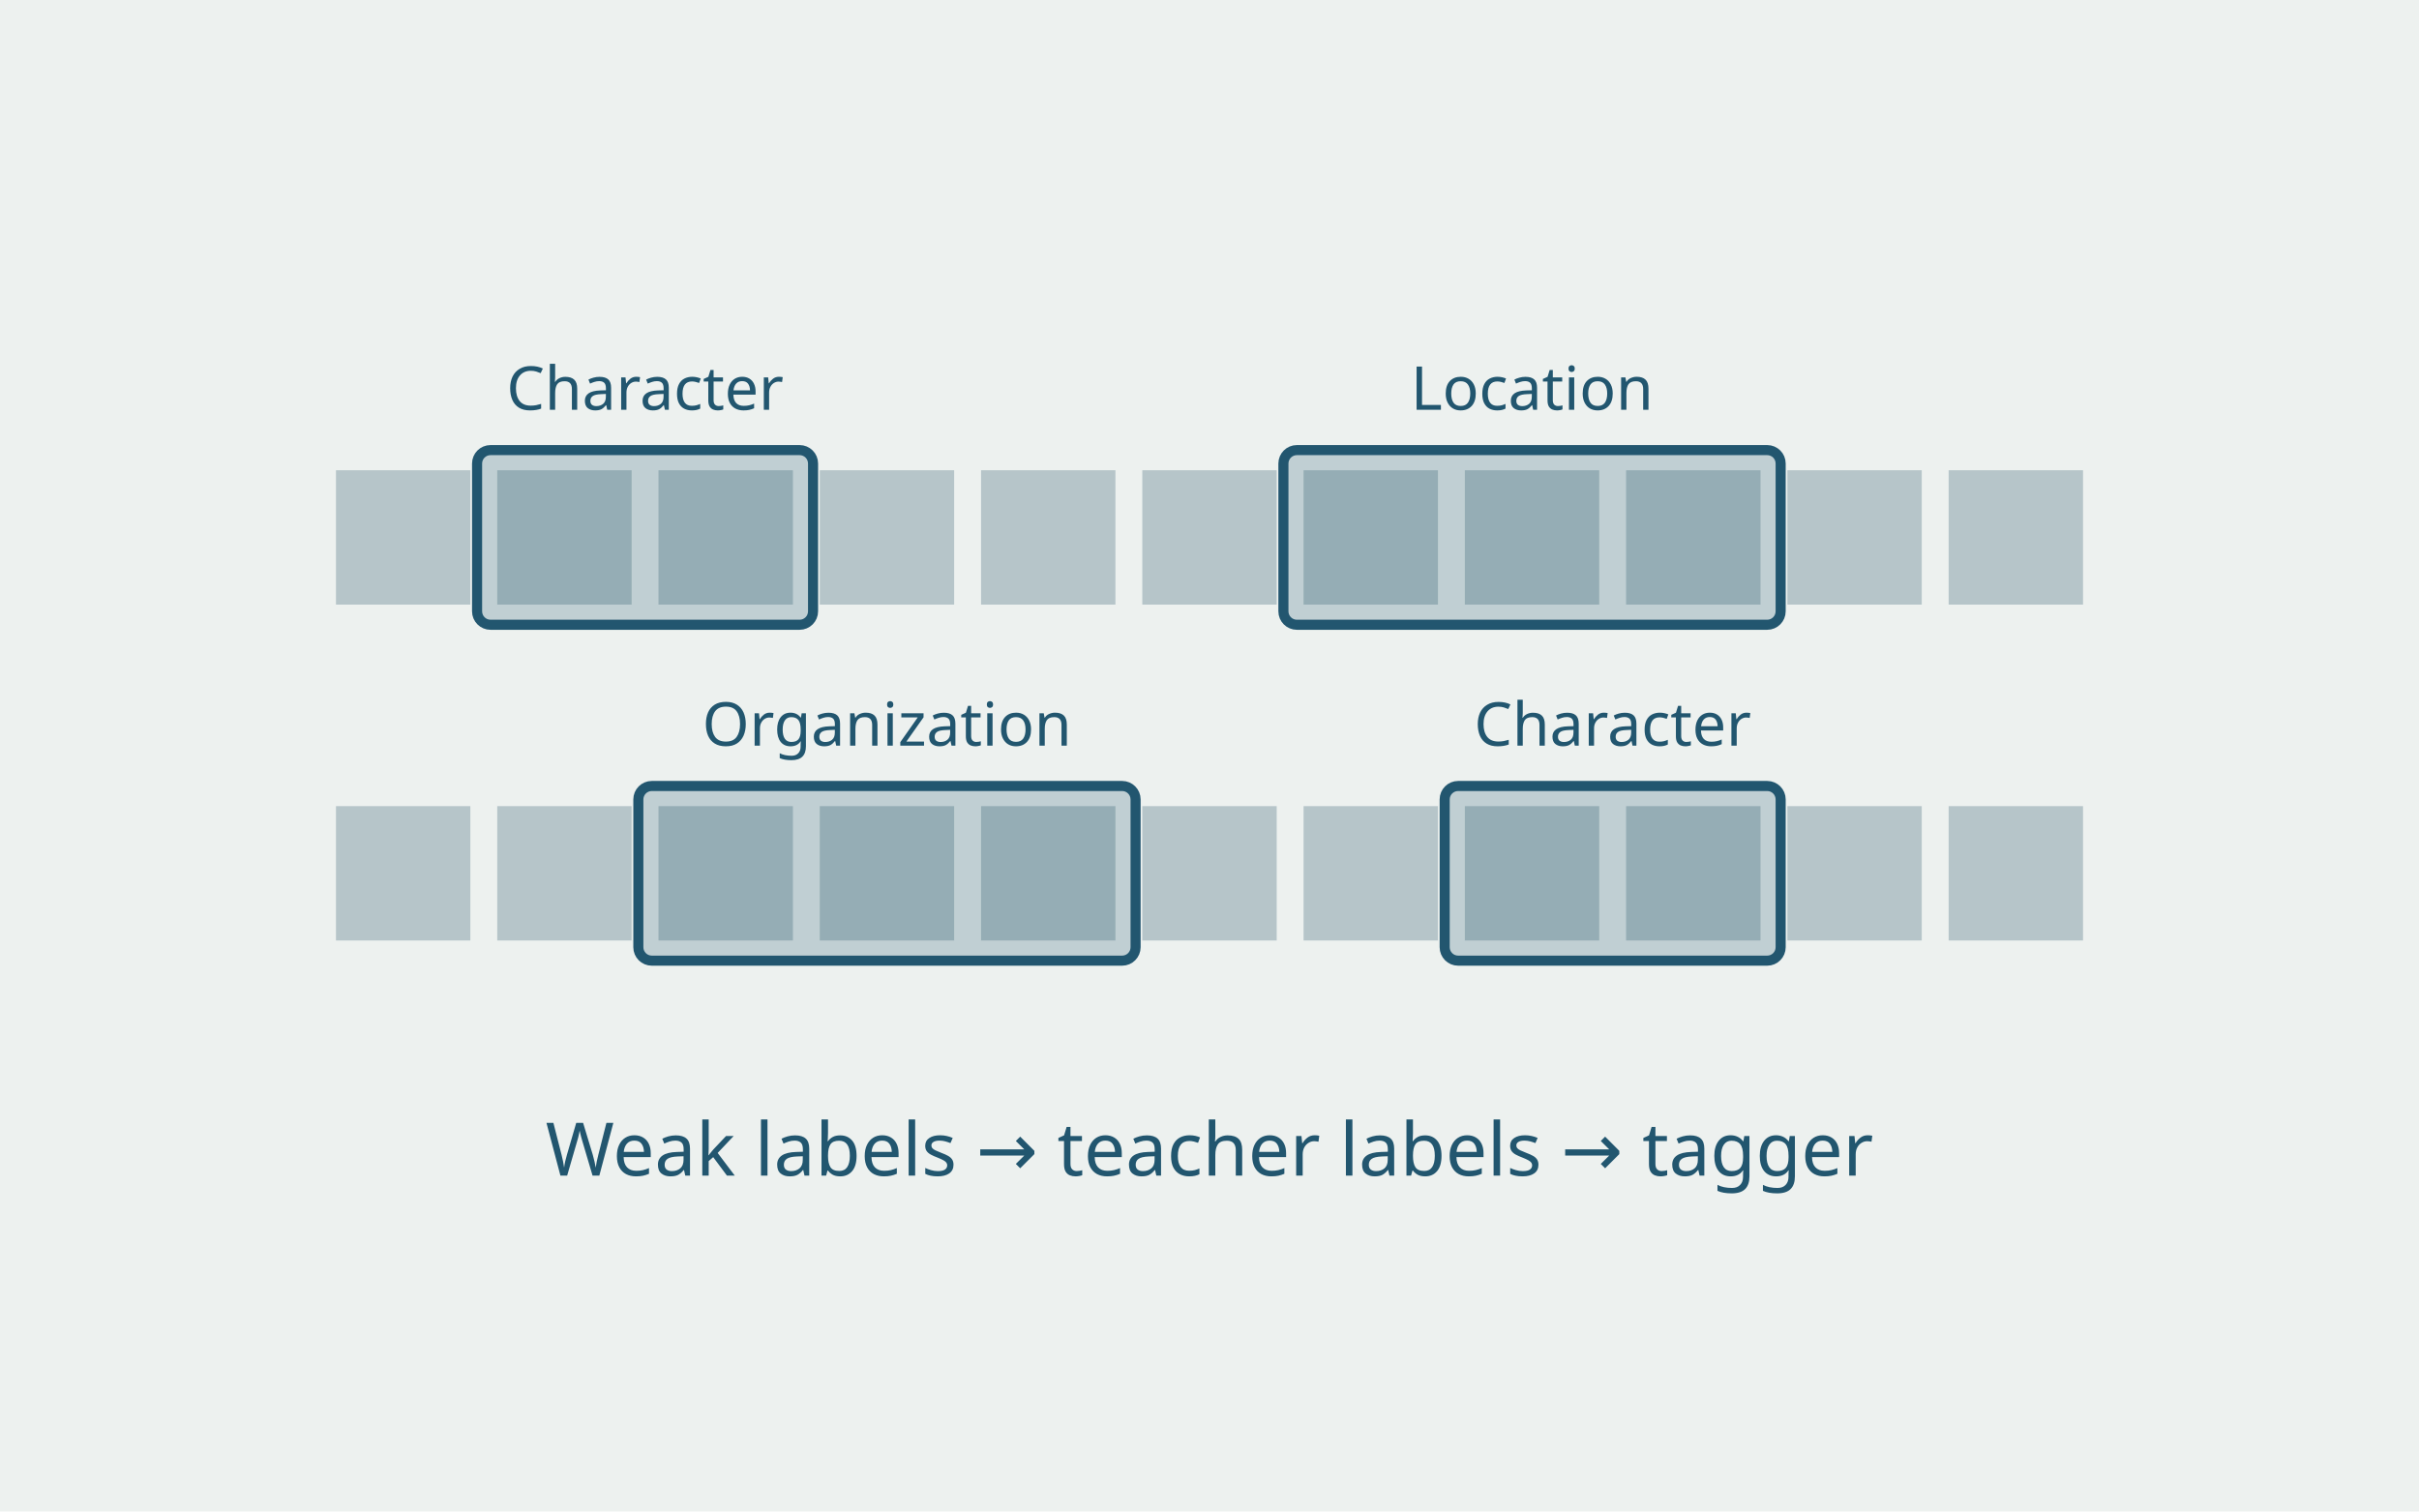
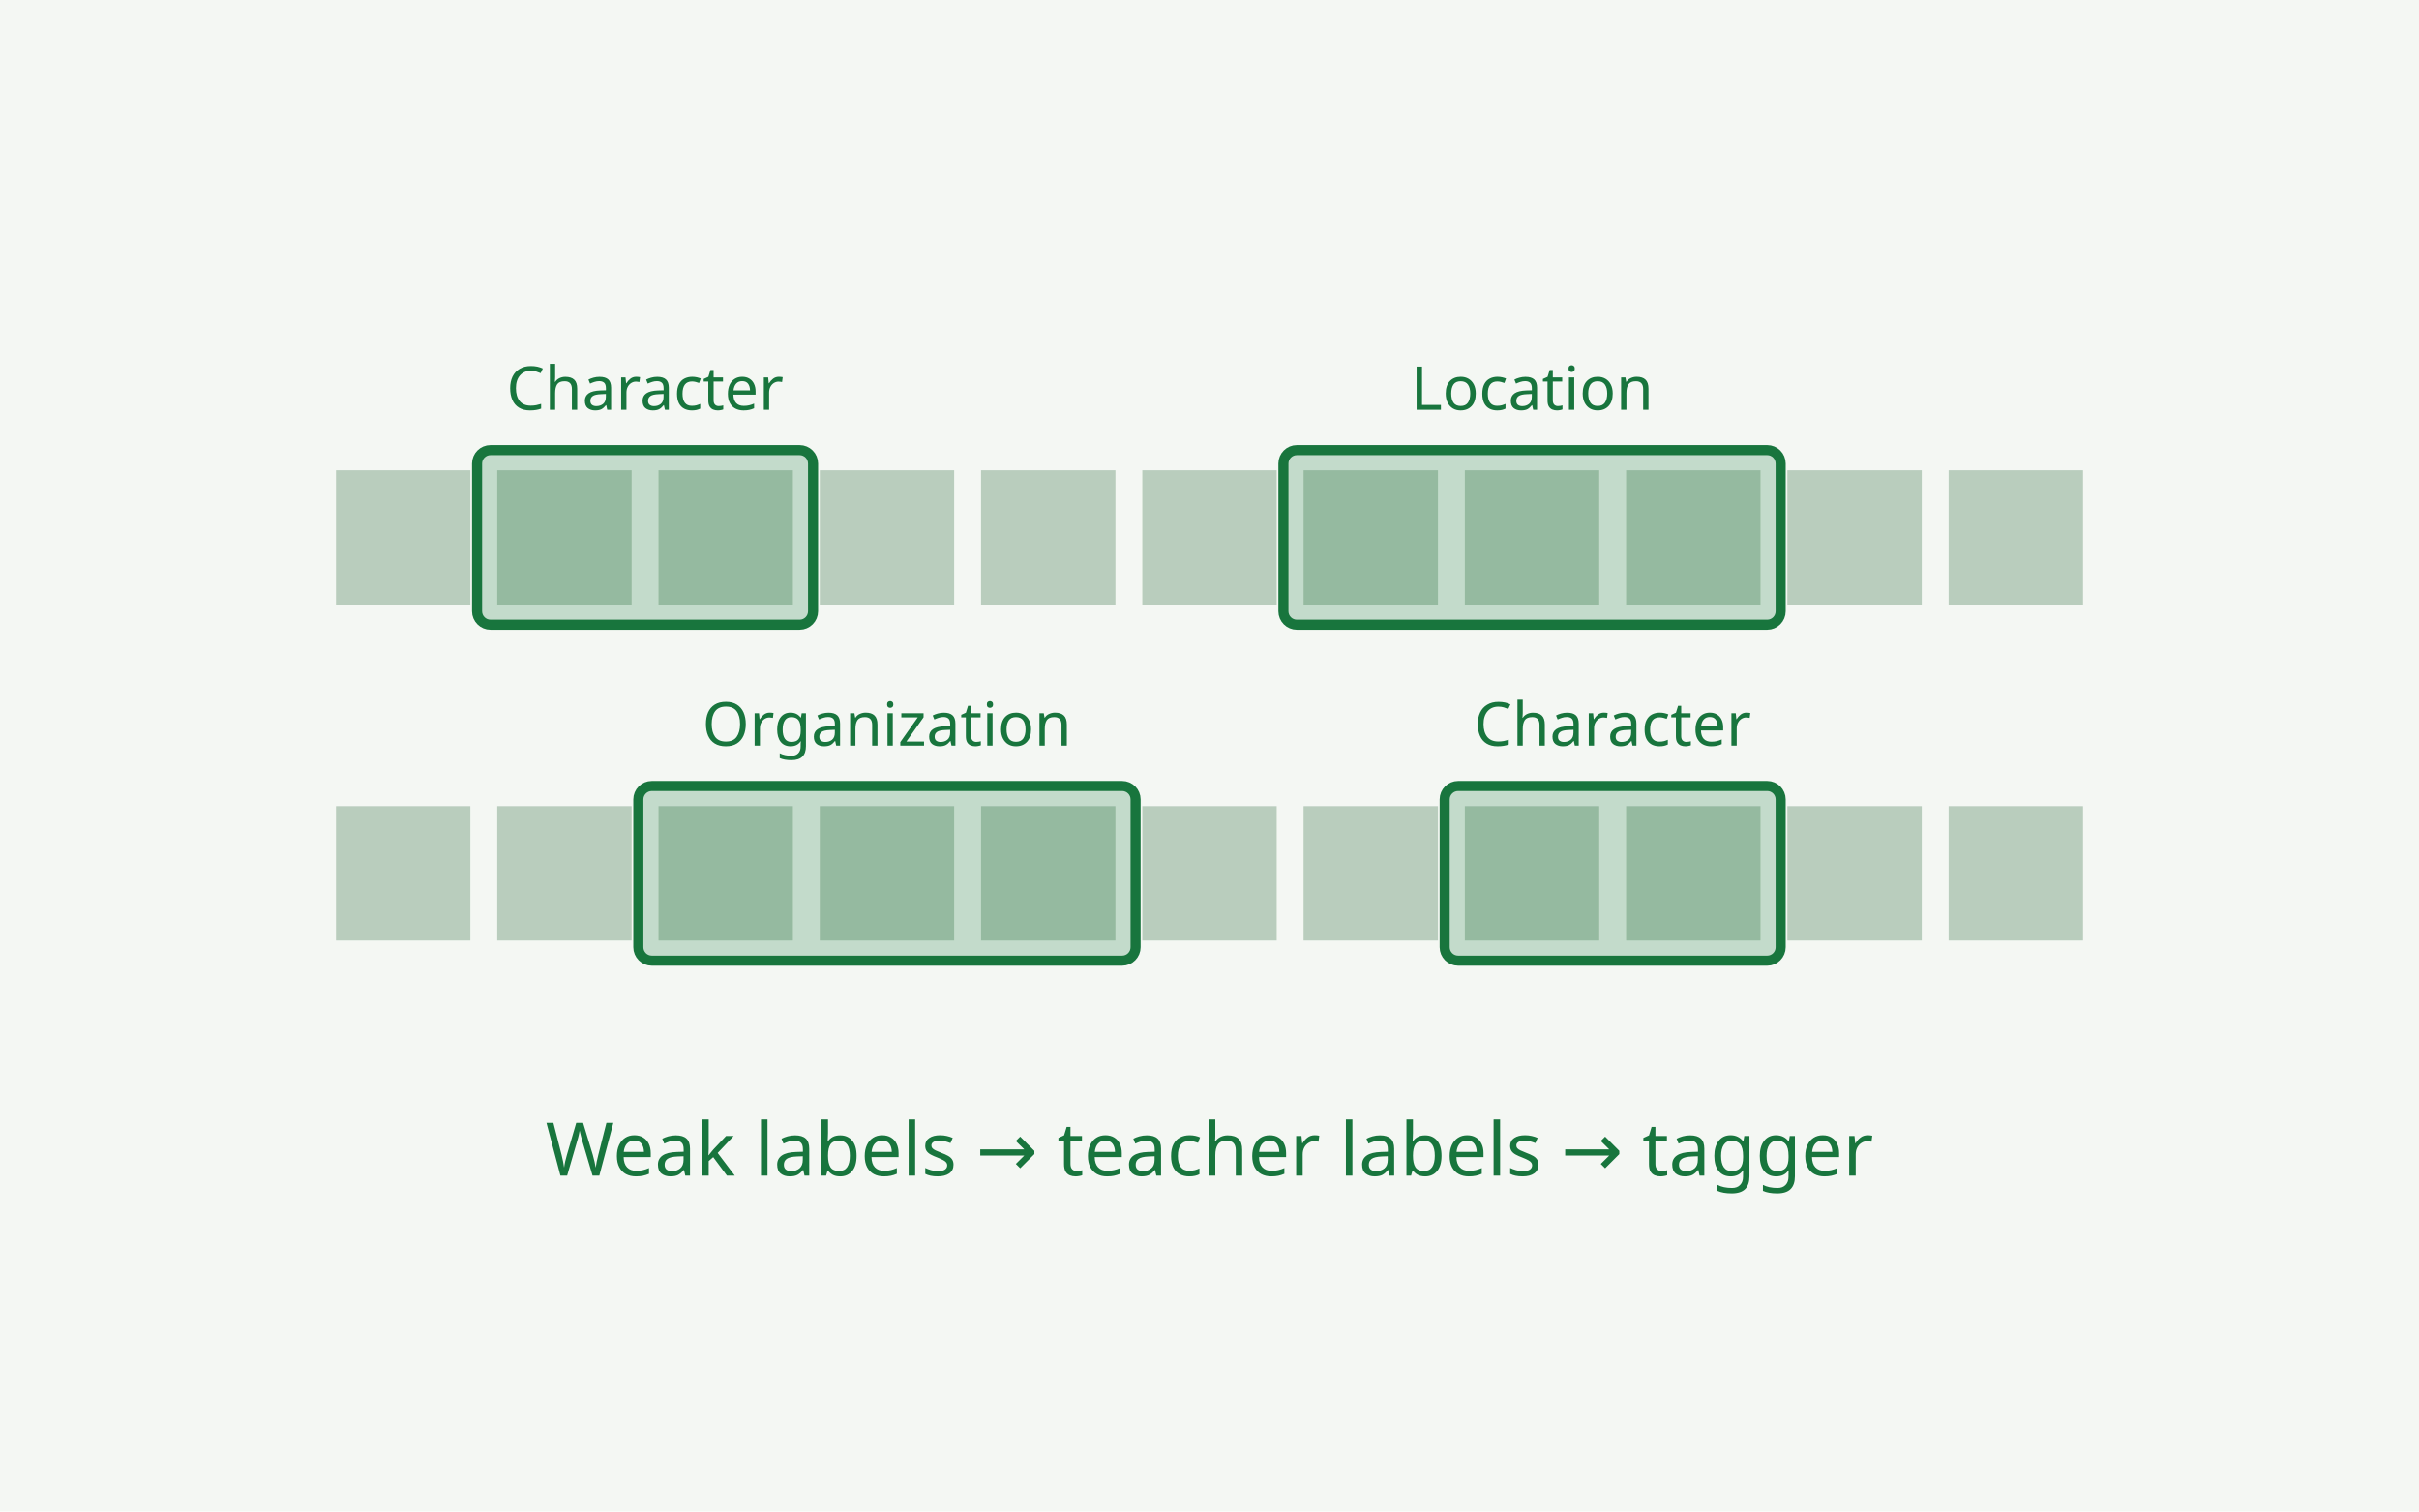
<svg xmlns="http://www.w3.org/2000/svg" width="720" height="450" viewBox="0 0 720 450">
-   <style>@media (prefers-color-scheme: dark) { [fill="#edf1ef"] { fill: #20303b; } [fill="#22566f"] { fill: #8fcde8; } [stroke="#22566f"] { stroke: #8fcde8; } [fill="#b6c5c9"] { fill: #3b4b56; } [stroke="#b6c5c9"] { stroke: #3b4b56; } [fill="#57636b"] { fill: #afbdc7; } }</style>
-   <rect width="720" height="450" fill="#edf1ef" />
-   <g fill="#22566f" font-family="system-ui, sans-serif" font-size="22">
-     <g fill="#b6c5c9">
+   <style>@media (prefers-color-scheme: dark) { [fill="#f4f7f3"] { fill: #1b291e; } [fill="#18753d"] { fill: #88d8a3; } [stroke="#18753d"] { stroke: #88d8a3; } [fill="#b9cdbd"] { fill: #425d49; } [stroke="#b9cdbd"] { stroke: #425d49; } [fill="#56665a"] { fill: #aebfb0; } }</style>
+   <rect width="720" height="450" fill="#f4f7f3" />
+   <g fill="#18753d" font-family="system-ui, sans-serif" font-size="22">
+     <g fill="#b9cdbd">
      <rect x="100" y="140" width="40" height="40" />
      <rect x="148" y="140" width="40" height="40" />
      <rect x="196" y="140" width="40" height="40" />
      <rect x="244" y="140" width="40" height="40" />
      <rect x="292" y="140" width="40" height="40" />
      <rect x="340" y="140" width="40" height="40" />
      <rect x="388" y="140" width="40" height="40" />
      <rect x="436" y="140" width="40" height="40" />
      <rect x="484" y="140" width="40" height="40" />
      <rect x="532" y="140" width="40" height="40" />
      <rect x="580" y="140" width="40" height="40" />
      <rect x="100" y="240" width="40" height="40" />
      <rect x="148" y="240" width="40" height="40" />
      <rect x="196" y="240" width="40" height="40" />
      <rect x="244" y="240" width="40" height="40" />
      <rect x="292" y="240" width="40" height="40" />
      <rect x="340" y="240" width="40" height="40" />
      <rect x="388" y="240" width="40" height="40" />
      <rect x="436" y="240" width="40" height="40" />
      <rect x="484" y="240" width="40" height="40" />
      <rect x="532" y="240" width="40" height="40" />
      <rect x="580" y="240" width="40" height="40" />
    </g>
    <g opacity=".22">
      <rect x="142" y="134" width="100" height="52" rx="4" />
      <rect x="382" y="134" width="148" height="52" rx="4" />
      <rect x="190" y="234" width="148" height="52" rx="4" />
      <rect x="430" y="234" width="100" height="52" rx="4" />
    </g>
-     <g fill="none" stroke="#22566f" stroke-width="3">
+     <g fill="none" stroke="#18753d" stroke-width="3">
      <rect x="142" y="134" width="100" height="52" rx="4" />
      <rect x="382" y="134" width="148" height="52" rx="4" />
      <rect x="190" y="234" width="148" height="52" rx="4" />
      <rect x="430" y="234" width="100" height="52" rx="4" />
    </g>
    <g font-size="18" text-anchor="middle">
      <text x="192" y="122">Character</text>
      <text x="456" y="122">Location</text>
      <text x="264" y="222">Organization</text>
      <text x="480" y="222">Character</text>
    </g>
    <text x="360" y="350" text-anchor="middle">Weak labels → teacher labels → tagger</text>
  </g>
</svg>
